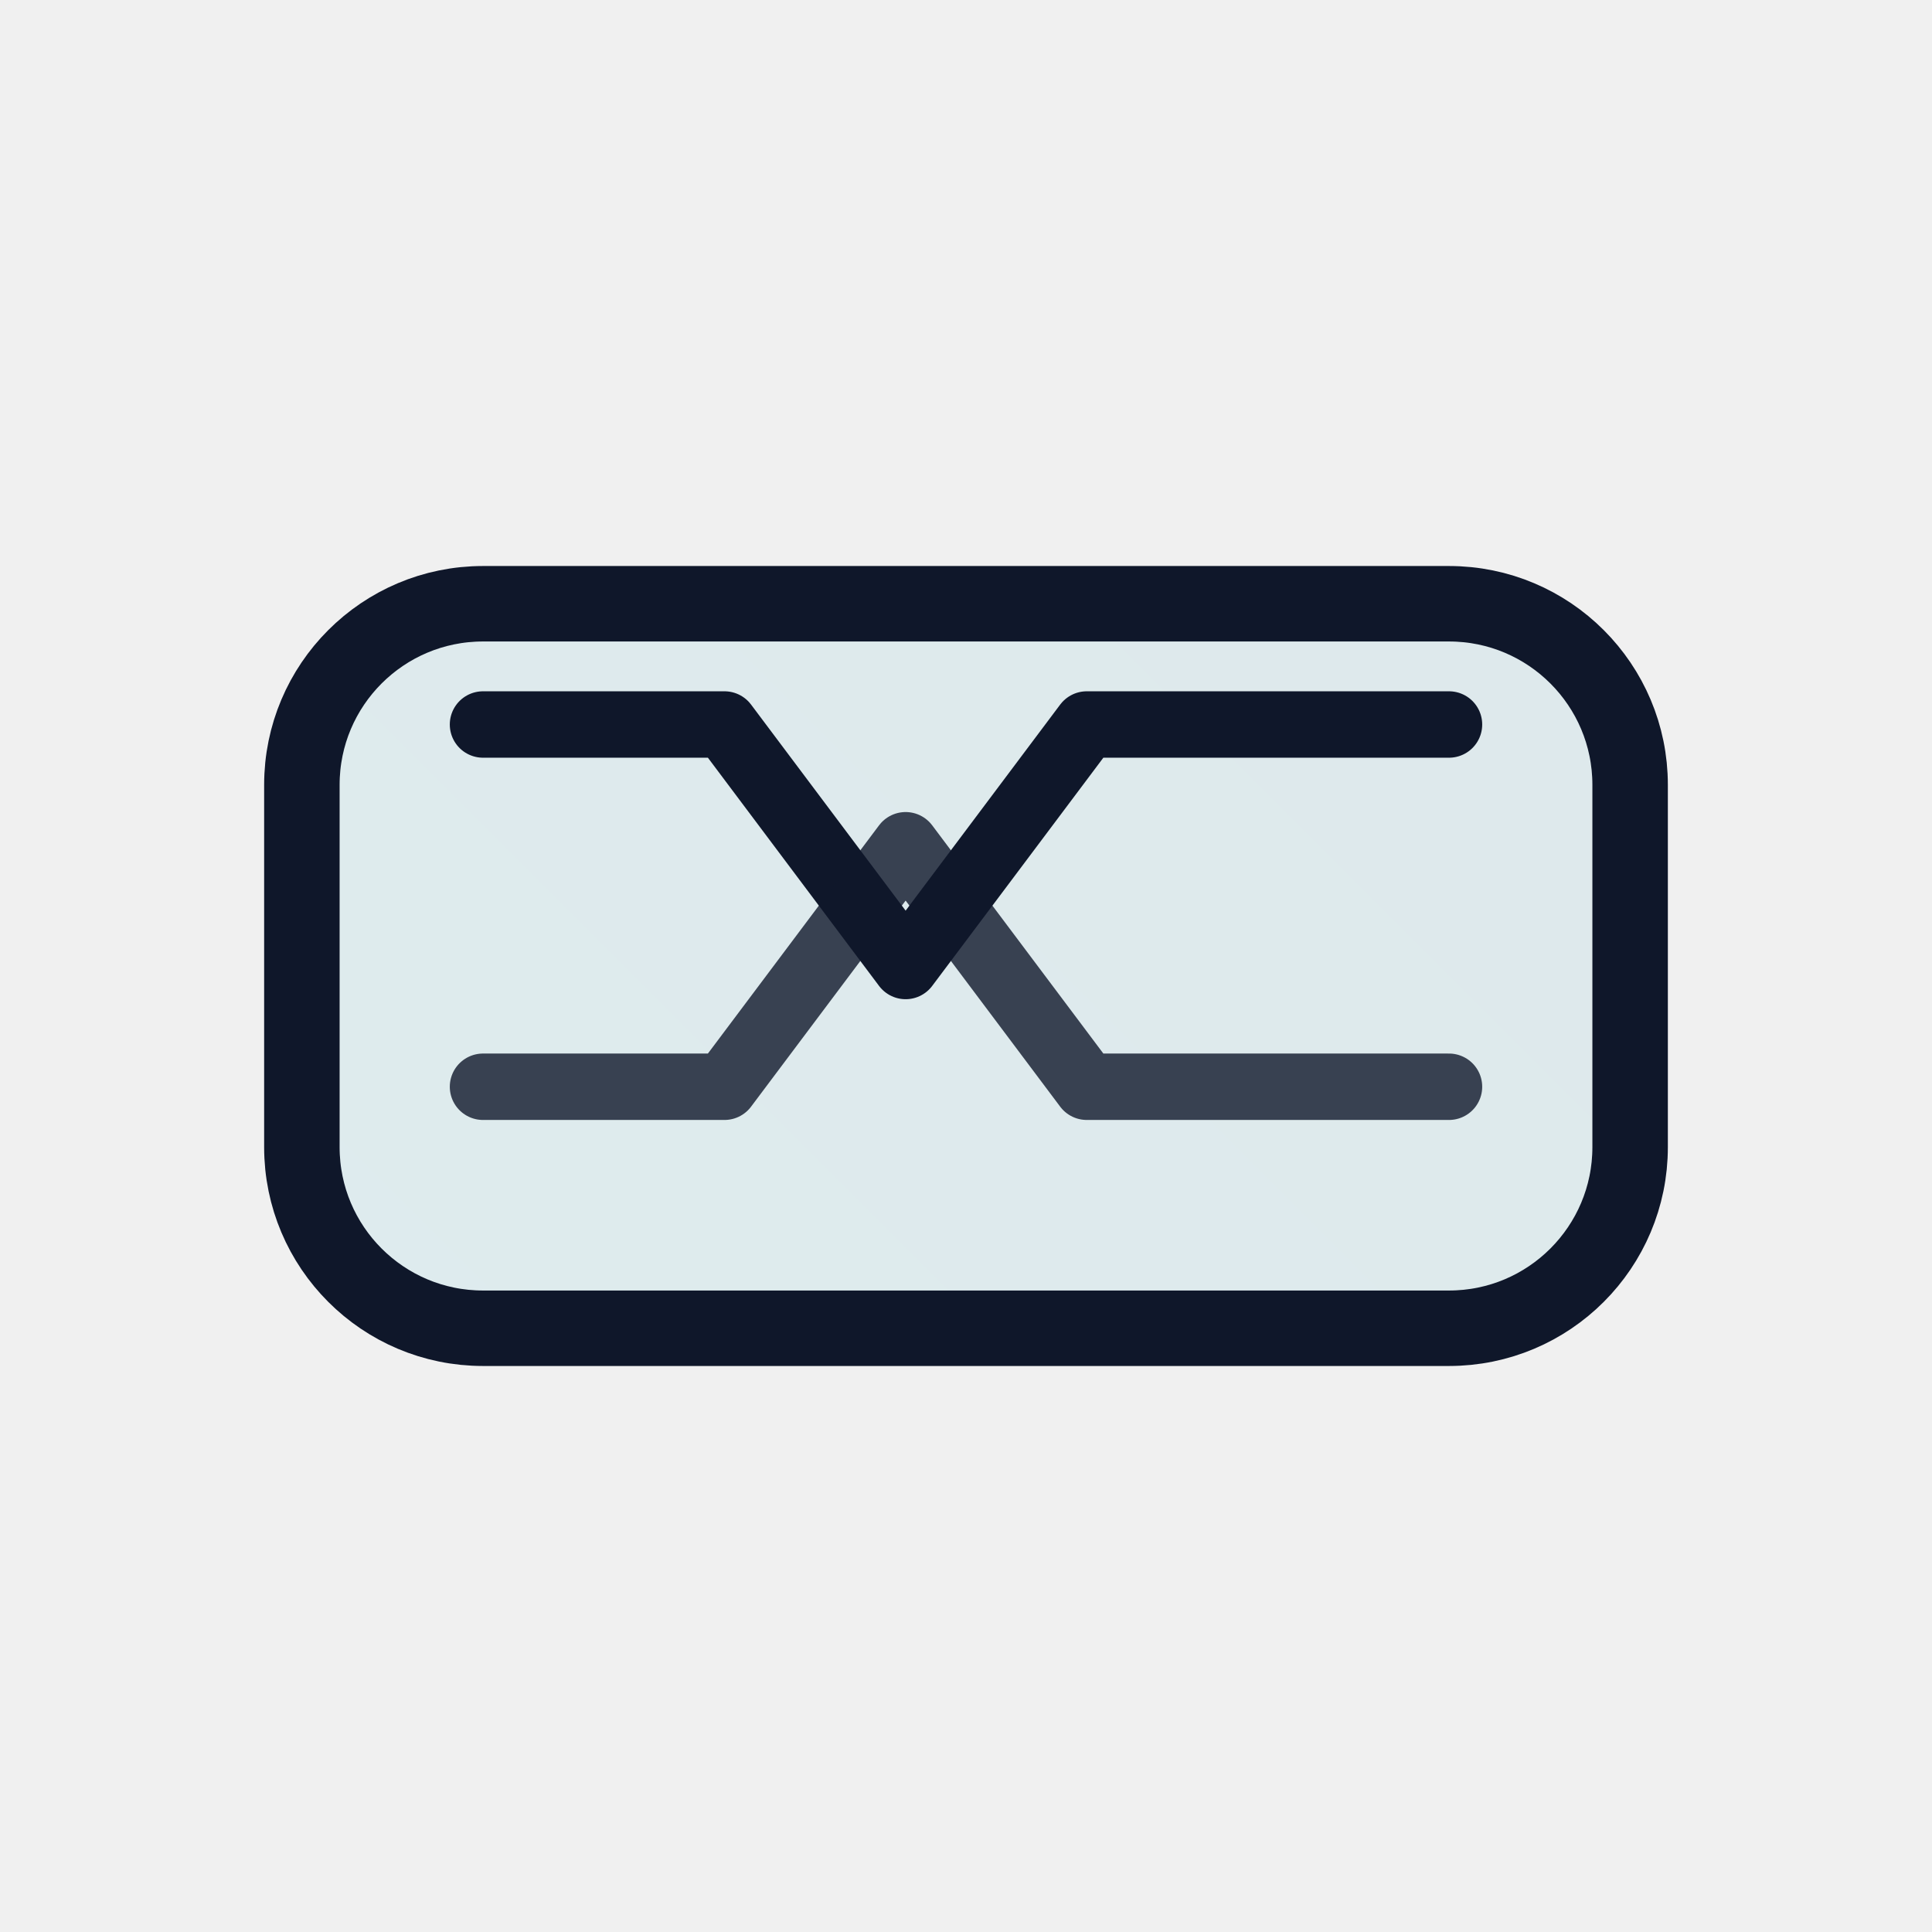
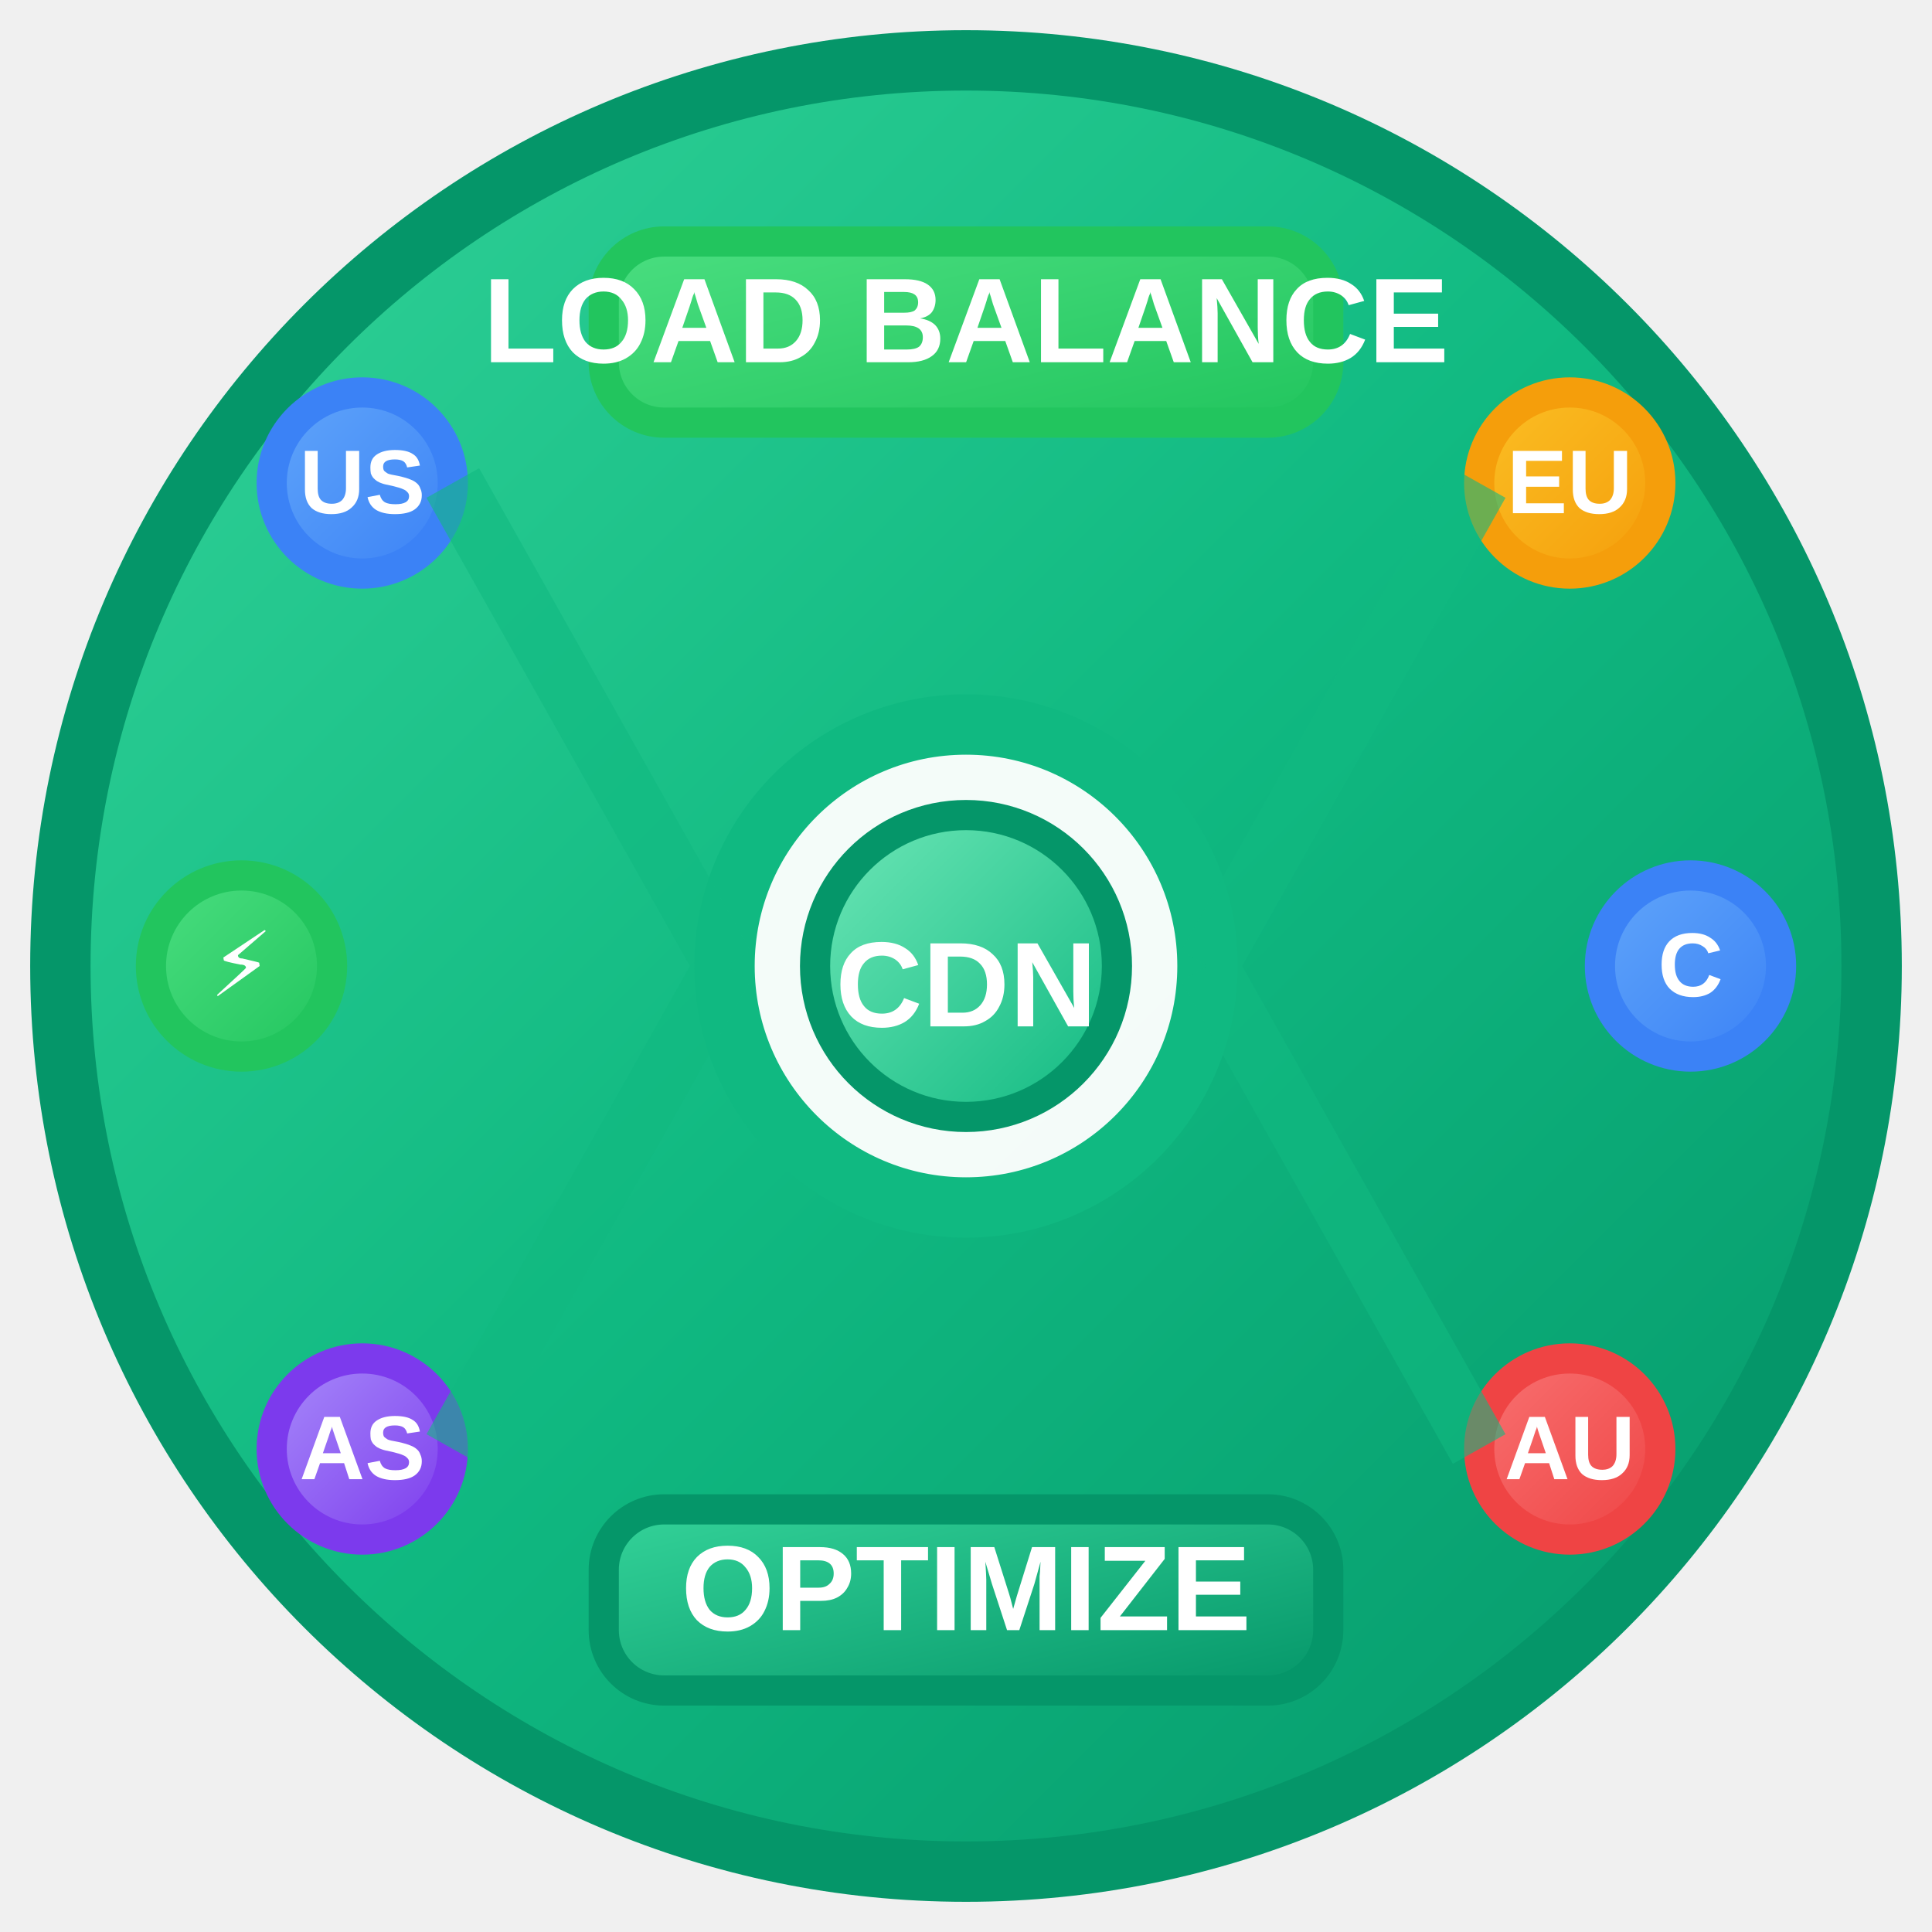
<svg xmlns="http://www.w3.org/2000/svg" width="64" height="64" viewBox="0 0 64 64" fill="none">
+   <circle cx="32" cy="32" r="30" fill="url(#delivery-gradient)" stroke="#059669" stroke-width="2" />
+   <circle cx="32" cy="32" r="8" fill="#ffffff" fill-opacity="0.95" stroke="#10b981" stroke-width="2" />
+   <circle cx="32" cy="32" r="5" fill="url(#hub-gradient)" stroke="#059669" stroke-width="1" />
+   <text x="32" y="34" text-anchor="middle" fill="#ffffff" font-family="Arial, sans-serif" font-size="4" font-weight="bold">CDN</text>
+   <circle cx="12" cy="16" r="3" fill="url(#node1-gradient)" stroke="#3b82f6" stroke-width="1" />
+   <text x="12" y="17" text-anchor="middle" fill="#ffffff" font-family="Arial, sans-serif" font-size="3" font-weight="bold">US</text>
+   <circle cx="52" cy="16" r="3" fill="url(#node2-gradient)" stroke="#f59e0b" stroke-width="1" />
+   <text x="52" y="17" text-anchor="middle" fill="#ffffff" font-family="Arial, sans-serif" font-size="3" font-weight="bold">EU</text>
+   <circle cx="12" cy="48" r="3" fill="url(#node3-gradient)" stroke="#7c3aed" stroke-width="1" />
+   <text x="12" y="49" text-anchor="middle" fill="#ffffff" font-family="Arial, sans-serif" font-size="3" font-weight="bold">AS</text>
+   <circle cx="52" cy="48" r="3" fill="url(#node4-gradient)" stroke="#ef4444" stroke-width="1" />
+   <text x="52" y="49" text-anchor="middle" fill="#ffffff" font-family="Arial, sans-serif" font-size="3" font-weight="bold">AU</text>
+   <rect x="20" y="8" width="24" height="6" rx="2" fill="url(#loadbal-gradient)" stroke="#22c55e" stroke-width="1" />
+   <text x="32" y="12" text-anchor="middle" fill="#ffffff" font-family="Arial, sans-serif" font-size="4" font-weight="bold">LOAD BALANCE</text>
+   <rect x="20" y="50" width="24" height="6" rx="2" fill="url(#perf-gradient)" stroke="#059669" stroke-width="1" />
+   <text x="32" y="54" text-anchor="middle" fill="#ffffff" font-family="Arial, sans-serif" font-size="4" font-weight="bold">OPTIMIZE</text>
+   <path d="M15 16 L24 32 M40 32 L49 16 M15 48 L24 32 M40 32 L49 48" stroke="#10b981" stroke-width="2" opacity="0.6" />
+   <circle cx="8" cy="32" r="3" fill="url(#speed-gradient)" stroke="#22c55e" stroke-width="1" />
+   <text x="8" y="33" text-anchor="middle" fill="#ffffff" font-family="Arial, sans-serif" font-size="3" font-weight="bold">⚡</text>
+   <circle cx="56" cy="32" r="3" fill="url(#cache-gradient)" stroke="#3b82f6" stroke-width="1" />
+   <text x="56" y="33" text-anchor="middle" fill="#ffffff" font-family="Arial, sans-serif" font-size="3" font-weight="bold">C</text>
  <defs>
-     <linearGradient id="g5" x1="12" y1="52" x2="52" y2="12" gradientUnits="userSpaceOnUse">
-       <stop offset="0" stop-color="#06B6D4" />
-       <stop offset="1" stop-color="#0891B2" />
+     <linearGradient id="delivery-gradient" x1="0%" y1="0%" x2="100%" y2="100%">
+       <stop offset="0%" style="stop-color:#34d399;stop-opacity:1" />
+       <stop offset="50%" style="stop-color:#10b981;stop-opacity:1" />
+       <stop offset="100%" style="stop-color:#059669;stop-opacity:1" />
+     </linearGradient>
+     <linearGradient id="hub-gradient" x1="0%" y1="0%" x2="100%" y2="100%">
+       <stop offset="0%" style="stop-color:#6ee7b7;stop-opacity:1" />
+       <stop offset="100%" style="stop-color:#10b981;stop-opacity:1" />
+     </linearGradient>
+     <linearGradient id="node1-gradient" x1="0%" y1="0%" x2="100%" y2="100%">
+       <stop offset="0%" style="stop-color:#60a5fa;stop-opacity:1" />
+       <stop offset="100%" style="stop-color:#3b82f6;stop-opacity:1" />
+     </linearGradient>
+     <linearGradient id="node2-gradient" x1="0%" y1="0%" x2="100%" y2="100%">
+       <stop offset="0%" style="stop-color:#fbbf24;stop-opacity:1" />
+       <stop offset="100%" style="stop-color:#f59e0b;stop-opacity:1" />
+     </linearGradient>
+     <linearGradient id="node3-gradient" x1="0%" y1="0%" x2="100%" y2="100%">
+       <stop offset="0%" style="stop-color:#a78bfa;stop-opacity:1" />
+       <stop offset="100%" style="stop-color:#7c3aed;stop-opacity:1" />
+     </linearGradient>
+     <linearGradient id="node4-gradient" x1="0%" y1="0%" x2="100%" y2="100%">
+       <stop offset="0%" style="stop-color:#f87171;stop-opacity:1" />
+       <stop offset="100%" style="stop-color:#ef4444;stop-opacity:1" />
+     </linearGradient>
+     <linearGradient id="loadbal-gradient" x1="0%" y1="0%" x2="100%" y2="100%">
+       <stop offset="0%" style="stop-color:#4ade80;stop-opacity:1" />
+       <stop offset="100%" style="stop-color:#22c55e;stop-opacity:1" />
+     </linearGradient>
+     <linearGradient id="perf-gradient" x1="0%" y1="0%" x2="100%" y2="100%">
+       <stop offset="0%" style="stop-color:#34d399;stop-opacity:1" />
+       <stop offset="100%" style="stop-color:#059669;stop-opacity:1" />
+     </linearGradient>
+     <linearGradient id="speed-gradient" x1="0%" y1="0%" x2="100%" y2="100%">
+       <stop offset="0%" style="stop-color:#4ade80;stop-opacity:1" />
+       <stop offset="100%" style="stop-color:#22c55e;stop-opacity:1" />
+     </linearGradient>
+     <linearGradient id="cache-gradient" x1="0%" y1="0%" x2="100%" y2="100%">
+       <stop offset="0%" style="stop-color:#60a5fa;stop-opacity:1" />
+       <stop offset="100%" style="stop-color:#3b82f6;stop-opacity:1" />
    </linearGradient>
  </defs>
-   <rect x="10" y="20" width="44" height="24" rx="6" stroke="#0F172A" stroke-width="2.5" fill="url(#g5)" fill-opacity="0.08" />
-   <g stroke="#0F172A" stroke-width="2.2" stroke-linecap="round" stroke-linejoin="round">
-     <path d="M16 24h8l6 8 6-8h12" fill="none" />
-     <path d="M16 36h8l6-8 6 8h12" fill="none" opacity="0.8" />
-   </g>
</svg>
